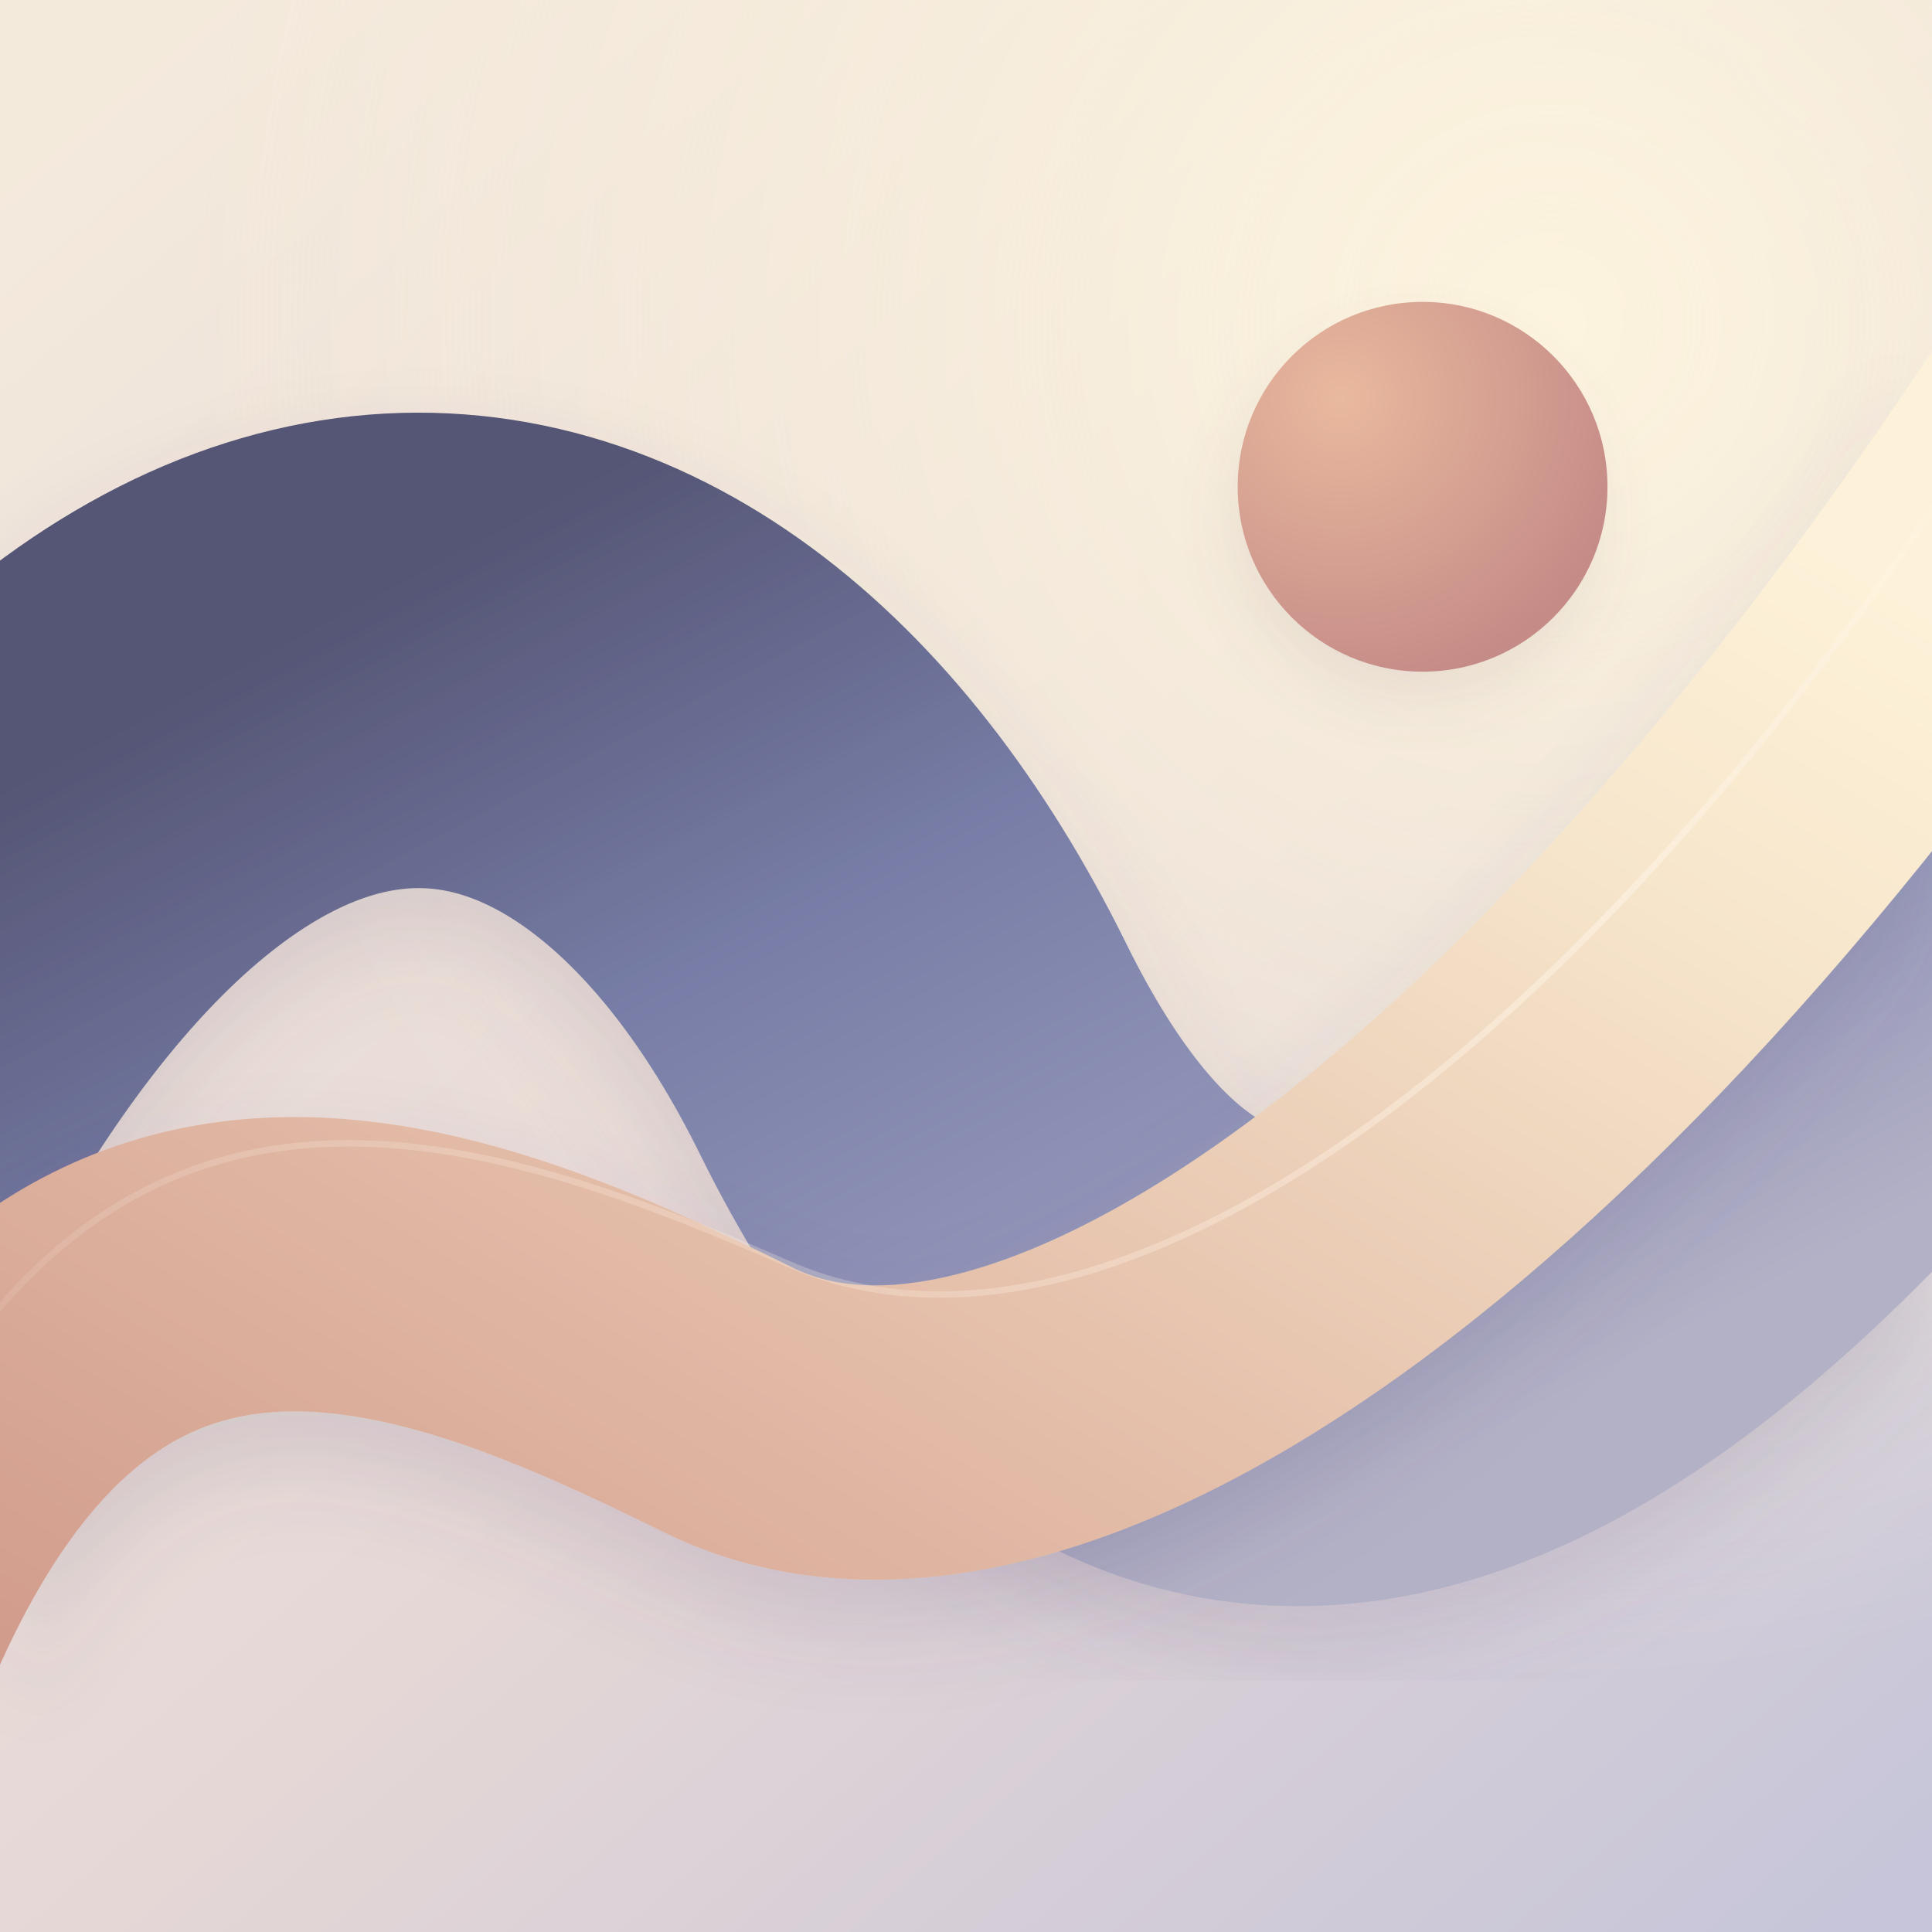
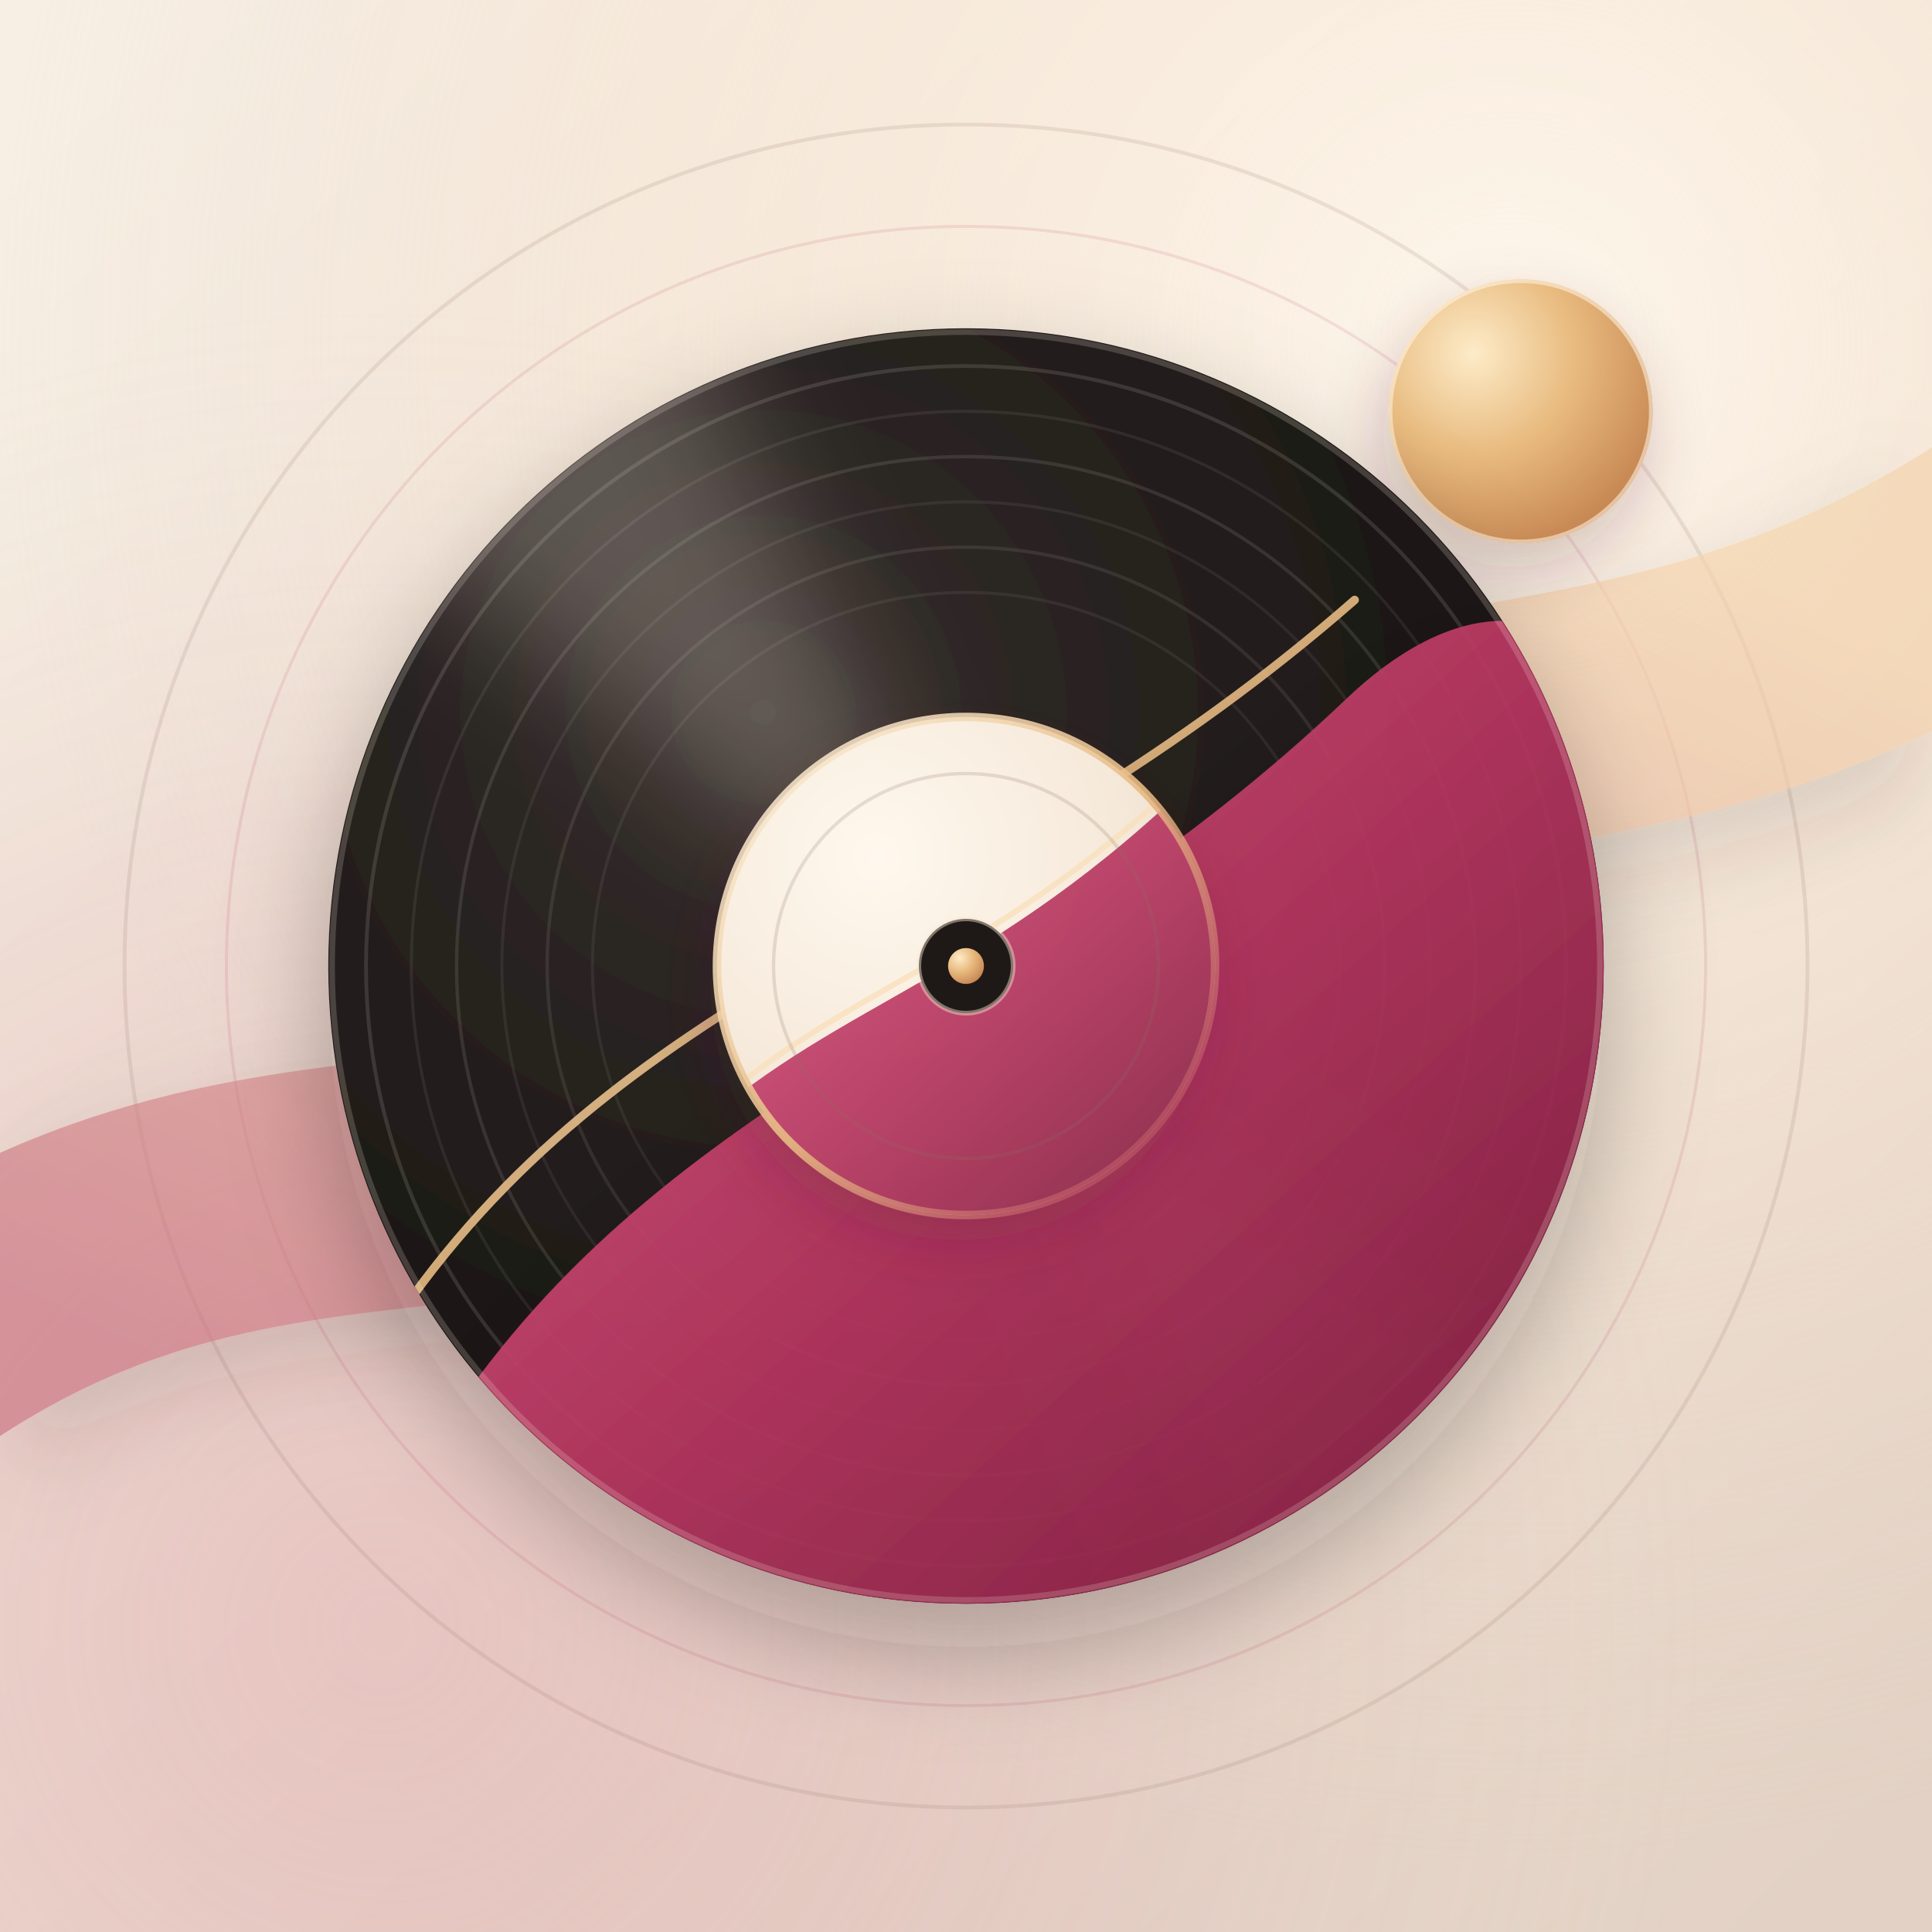
- <svg xmlns="http://www.w3.org/2000/svg" viewBox="0 0 512 512">
+ <svg xmlns="http://www.w3.org/2000/svg" viewBox="0 0 1024 1024">
  <defs>
-     <linearGradient id="sky" x1=".1" y1="0" x2=".95" y2="1">
-       <stop stop-color="#f4eadc" />
-       <stop offset=".55" stop-color="#e5d7d6" />
-       <stop offset="1" stop-color="#c6c5d9" />
+     <linearGradient id="paper-bg" x1="0.06" y1="0.02" x2="0.94" y2="0.98">
+       <stop offset="0%" stop-color="#F7EFE4" />
+       <stop offset="52%" stop-color="#EFE3D6" />
+       <stop offset="100%" stop-color="#E2D1C4" />
    </linearGradient>
-     <radialGradient id="glow" cx=".8" cy=".17" r=".7">
-       <stop stop-color="#fff7df" stop-opacity=".9" />
-       <stop offset="1" stop-color="#fff7df" stop-opacity="0" />
+     <radialGradient id="gallery-light" cx="0.78" cy="0.18" r="0.78">
+       <stop offset="0%" stop-color="#FFF9EE" stop-opacity="0.92" />
+       <stop offset="58%" stop-color="#F9E5D2" stop-opacity="0.34" />
+       <stop offset="100%" stop-color="#E4CFC1" stop-opacity="0" />
    </radialGradient>
-     <linearGradient id="violet" x1=".08" y1=".3" x2=".9" y2=".8">
-       <stop stop-color="#555575" />
-       <stop offset=".38" stop-color="#777da6" />
-       <stop offset=".71" stop-color="#9295b8" />
-       <stop offset="1" stop-color="#b3b1c6" />
+     <radialGradient id="rose-wash" cx="0.20" cy="0.84" r="0.68">
+       <stop offset="0%" stop-color="#D98B98" stop-opacity="0.34" />
+       <stop offset="60%" stop-color="#C97383" stop-opacity="0.10" />
+       <stop offset="100%" stop-color="#E2D1C4" stop-opacity="0" />
+     </radialGradient>
+     <radialGradient id="charcoal-disc" cx="0.34" cy="0.30" r="0.76">
+       <stop offset="0%" stop-color="#37302D" />
+       <stop offset="52%" stop-color="#221D1B" />
+       <stop offset="100%" stop-color="#14100F" />
+     </radialGradient>
+     <linearGradient id="burgundy-arc" x1="0.10" y1="0.12" x2="0.90" y2="0.88">
+       <stop offset="0%" stop-color="#D9527D" />
+       <stop offset="48%" stop-color="#B53660" />
+       <stop offset="100%" stop-color="#832142" />
    </linearGradient>
-     <linearGradient id="cream" x1=".06" y1="1" x2=".9" y2=".16">
-       <stop stop-color="#cf9788" />
-       <stop offset=".45" stop-color="#e5c0ab" />
-       <stop offset=".8" stop-color="#f6e5cb" />
-       <stop offset="1" stop-color="#fdf2d9" />
+     <linearGradient id="blush-wave" x1="0.05" y1="0.88" x2="0.92" y2="0.15">
+       <stop offset="0%" stop-color="#C86D7C" />
+       <stop offset="50%" stop-color="#DFA294" />
+       <stop offset="100%" stop-color="#F3D2A9" />
    </linearGradient>
-     <linearGradient id="edge" x1="0" y1="1" x2="1" y2="0">
-       <stop stop-color="#fff6e9" stop-opacity="0" />
-       <stop offset=".68" stop-color="#fff6e9" stop-opacity=".5" />
-       <stop offset="1" stop-color="#fff6e9" stop-opacity=".1" />
+     <radialGradient id="amber-orb" cx="0.32" cy="0.28" r="0.78">
+       <stop offset="0%" stop-color="#FDEBC8" />
+       <stop offset="50%" stop-color="#E8BA7E" />
+       <stop offset="100%" stop-color="#C68652" />
+     </radialGradient>
+     <radialGradient id="medallion-cream" cx="0.32" cy="0.28" r="0.82">
+       <stop offset="0%" stop-color="#FFF8EE" />
+       <stop offset="60%" stop-color="#F5E9DA" />
+       <stop offset="100%" stop-color="#E8D6C3" />
+     </radialGradient>
+     <linearGradient id="gold-line" x1="0" y1="0" x2="1" y2="1">
+       <stop offset="0%" stop-color="#FFF6E6" stop-opacity="0.85" />
+       <stop offset="50%" stop-color="#E6BA82" stop-opacity="0.90" />
+       <stop offset="100%" stop-color="#B53660" stop-opacity="0.45" />
    </linearGradient>
-     <radialGradient id="orb" cx=".28" cy=".26" r=".8">
-       <stop stop-color="#e9b99e" />
-       <stop offset="1" stop-color="#c58b87" />
-     </radialGradient>
-     <filter id="soft" x="-40%" y="-40%" width="180%" height="180%">
-       <feDropShadow dx="0" dy="12" stdDeviation="12" flood-color="#605279" flood-opacity=".15" />
+     <filter id="sheen-blur" x="-30%" y="-30%" width="160%" height="160%">
+       <feGaussianBlur stdDeviation="32" />
    </filter>
-     <filter id="orb-shadow" x="-40%" y="-40%" width="180%" height="180%">
-       <feDropShadow dx="-2" dy="8" stdDeviation="7" flood-color="#8d6c7d" flood-opacity=".12" />
+     <filter id="soft-shadow" x="-30%" y="-30%" width="160%" height="160%">
+       <feDropShadow dx="0" dy="20" stdDeviation="24" flood-color="#3A2227" flood-opacity="0.22" />
    </filter>
+     <filter id="orb-shadow" x="-35%" y="-35%" width="170%" height="170%">
+       <feDropShadow dx="-4" dy="14" stdDeviation="16" flood-color="#582633" flood-opacity="0.24" />
+     </filter>
+     <filter id="disc-shadow" x="-25%" y="-25%" width="150%" height="150%">
+       <feDropShadow dx="0" dy="24" stdDeviation="28" flood-color="#1E1315" flood-opacity="0.28" />
+     </filter>
+     <clipPath id="inner-disc-clip">
+       <circle cx="512" cy="512" r="338" />
+     </clipPath>
+     <clipPath id="medallion-clip">
+       <circle cx="512" cy="512" r="132" />
+     </clipPath>
  </defs>
-   <path fill="url(#sky)" d="M0 0h512v512H0z" />
-   <path fill="url(#glow)" d="M0 0h512v512H0z" />
-   <circle cx="377" cy="129" r="49" fill="url(#orb)" filter="url(#orb-shadow)" />
-   <path d="M-71 355C32 117 171 134 242 278S425 383 573 156" fill="none" stroke="url(#violet)" stroke-width="126" stroke-linecap="round" filter="url(#soft)" />
-   <path d="M-49 460C8 288 112 331 193 371S419 311 558 94" fill="none" stroke="url(#cream)" stroke-width="78" stroke-linecap="round" filter="url(#soft)" />
-   <path d="M-43 423C18 262 122 297 209 335S432 275 548 78" fill="none" stroke="url(#edge)" stroke-width="1.7" stroke-linecap="round" />
+   <rect x="0" y="0" width="1024" height="1024" fill="url(#paper-bg)" />
+   <rect x="0" y="0" width="1024" height="1024" fill="url(#gallery-light)" />
+   <rect x="0" y="0" width="1024" height="1024" fill="url(#rose-wash)" />
+   <circle cx="512" cy="512" r="446" fill="none" stroke="#8C6E63" stroke-opacity="0.15" stroke-width="2" />
+   <circle cx="512" cy="512" r="392" fill="none" stroke="#B53660" stroke-opacity="0.12" stroke-width="1.6" />
+   <path d="M -80 738 C 145 556, 310 696, 512 512 C 714 328, 860 444, 1104 262" fill="none" stroke="url(#blush-wave)" stroke-width="132" stroke-linecap="round" opacity="0.64" filter="url(#soft-shadow)" />
+   <g filter="url(#orb-shadow)">
+     <circle cx="806" cy="218" r="70" fill="url(#amber-orb)" />
+     <circle cx="806" cy="218" r="69" fill="none" stroke="#FFF6E6" stroke-opacity="0.55" stroke-width="2" />
+   </g>
+   <g filter="url(#disc-shadow)">
+     <circle cx="512" cy="512" r="338" fill="url(#charcoal-disc)" />
+   </g>
+   <g clip-path="url(#inner-disc-clip)">
+     <g filter="url(#sheen-blur)">
+       <path d="M 512 512 L 120 220 L 340 110 Z" fill="#FFF3E5" fill-opacity="0.24" />
+       <path d="M 512 512 L 904 804 L 684 914 Z" fill="#FFF3E5" fill-opacity="0.18" />
+     </g>
+     <g fill="none">
+       <circle cx="512" cy="512" r="318" stroke="#FAF0E4" stroke-opacity="0.13" stroke-width="2" />
+       <circle cx="512" cy="512" r="294" stroke="#FAF0E4" stroke-opacity="0.075" stroke-width="1.6" />
+       <circle cx="512" cy="512" r="270" stroke="#FAF0E4" stroke-opacity="0.11" stroke-width="1.8" />
+       <circle cx="512" cy="512" r="246" stroke="#FAF0E4" stroke-opacity="0.07" stroke-width="1.6" />
+       <circle cx="512" cy="512" r="222" stroke="#FAF0E4" stroke-opacity="0.095" stroke-width="1.8" />
+       <circle cx="512" cy="512" r="198" stroke="#FAF0E4" stroke-opacity="0.07" stroke-width="1.6" />
+     </g>
+     <path d="M 242 746 C 362 572, 540 536, 714 370 C 788 300, 860 318, 888 438 C 920 574, 840 766, 684 844 C 514 928, 314 880, 242 746 Z" fill="url(#burgundy-arc)" opacity="0.93" filter="url(#soft-shadow)" />
+     <path d="M 218 688 C 344 514, 526 486, 718 318" fill="none" stroke="url(#gold-line)" stroke-width="4.5" stroke-linecap="round" />
+     <circle cx="512" cy="512" r="336" fill="none" stroke="#FFF4E8" stroke-opacity="0.18" stroke-width="3" />
+   </g>
+   <g filter="url(#orb-shadow)">
+     <circle cx="512" cy="512" r="132" fill="url(#medallion-cream)" />
+   </g>
+   <g clip-path="url(#medallion-clip)">
+     <path d="M 370 598 C 446 530, 526 518, 636 410 L 670 670 L 370 670 Z" fill="url(#burgundy-arc)" opacity="0.92" />
+     <path d="M 374 590 C 448 522, 528 510, 636 404" fill="none" stroke="#F8E0BC" stroke-opacity="0.80" stroke-width="3" />
+     <circle cx="512" cy="512" r="102" fill="none" stroke="#8C6E63" stroke-opacity="0.20" stroke-width="1.8" />
+   </g>
+   <circle cx="512" cy="512" r="132" fill="none" stroke="url(#gold-line)" stroke-width="4.5" />
+   <circle cx="512" cy="512" r="25" fill="#1E1917" stroke="#F8E7D2" stroke-opacity="0.45" stroke-width="2.5" />
+   <circle cx="512" cy="512" r="9.5" fill="url(#amber-orb)" />
</svg>
